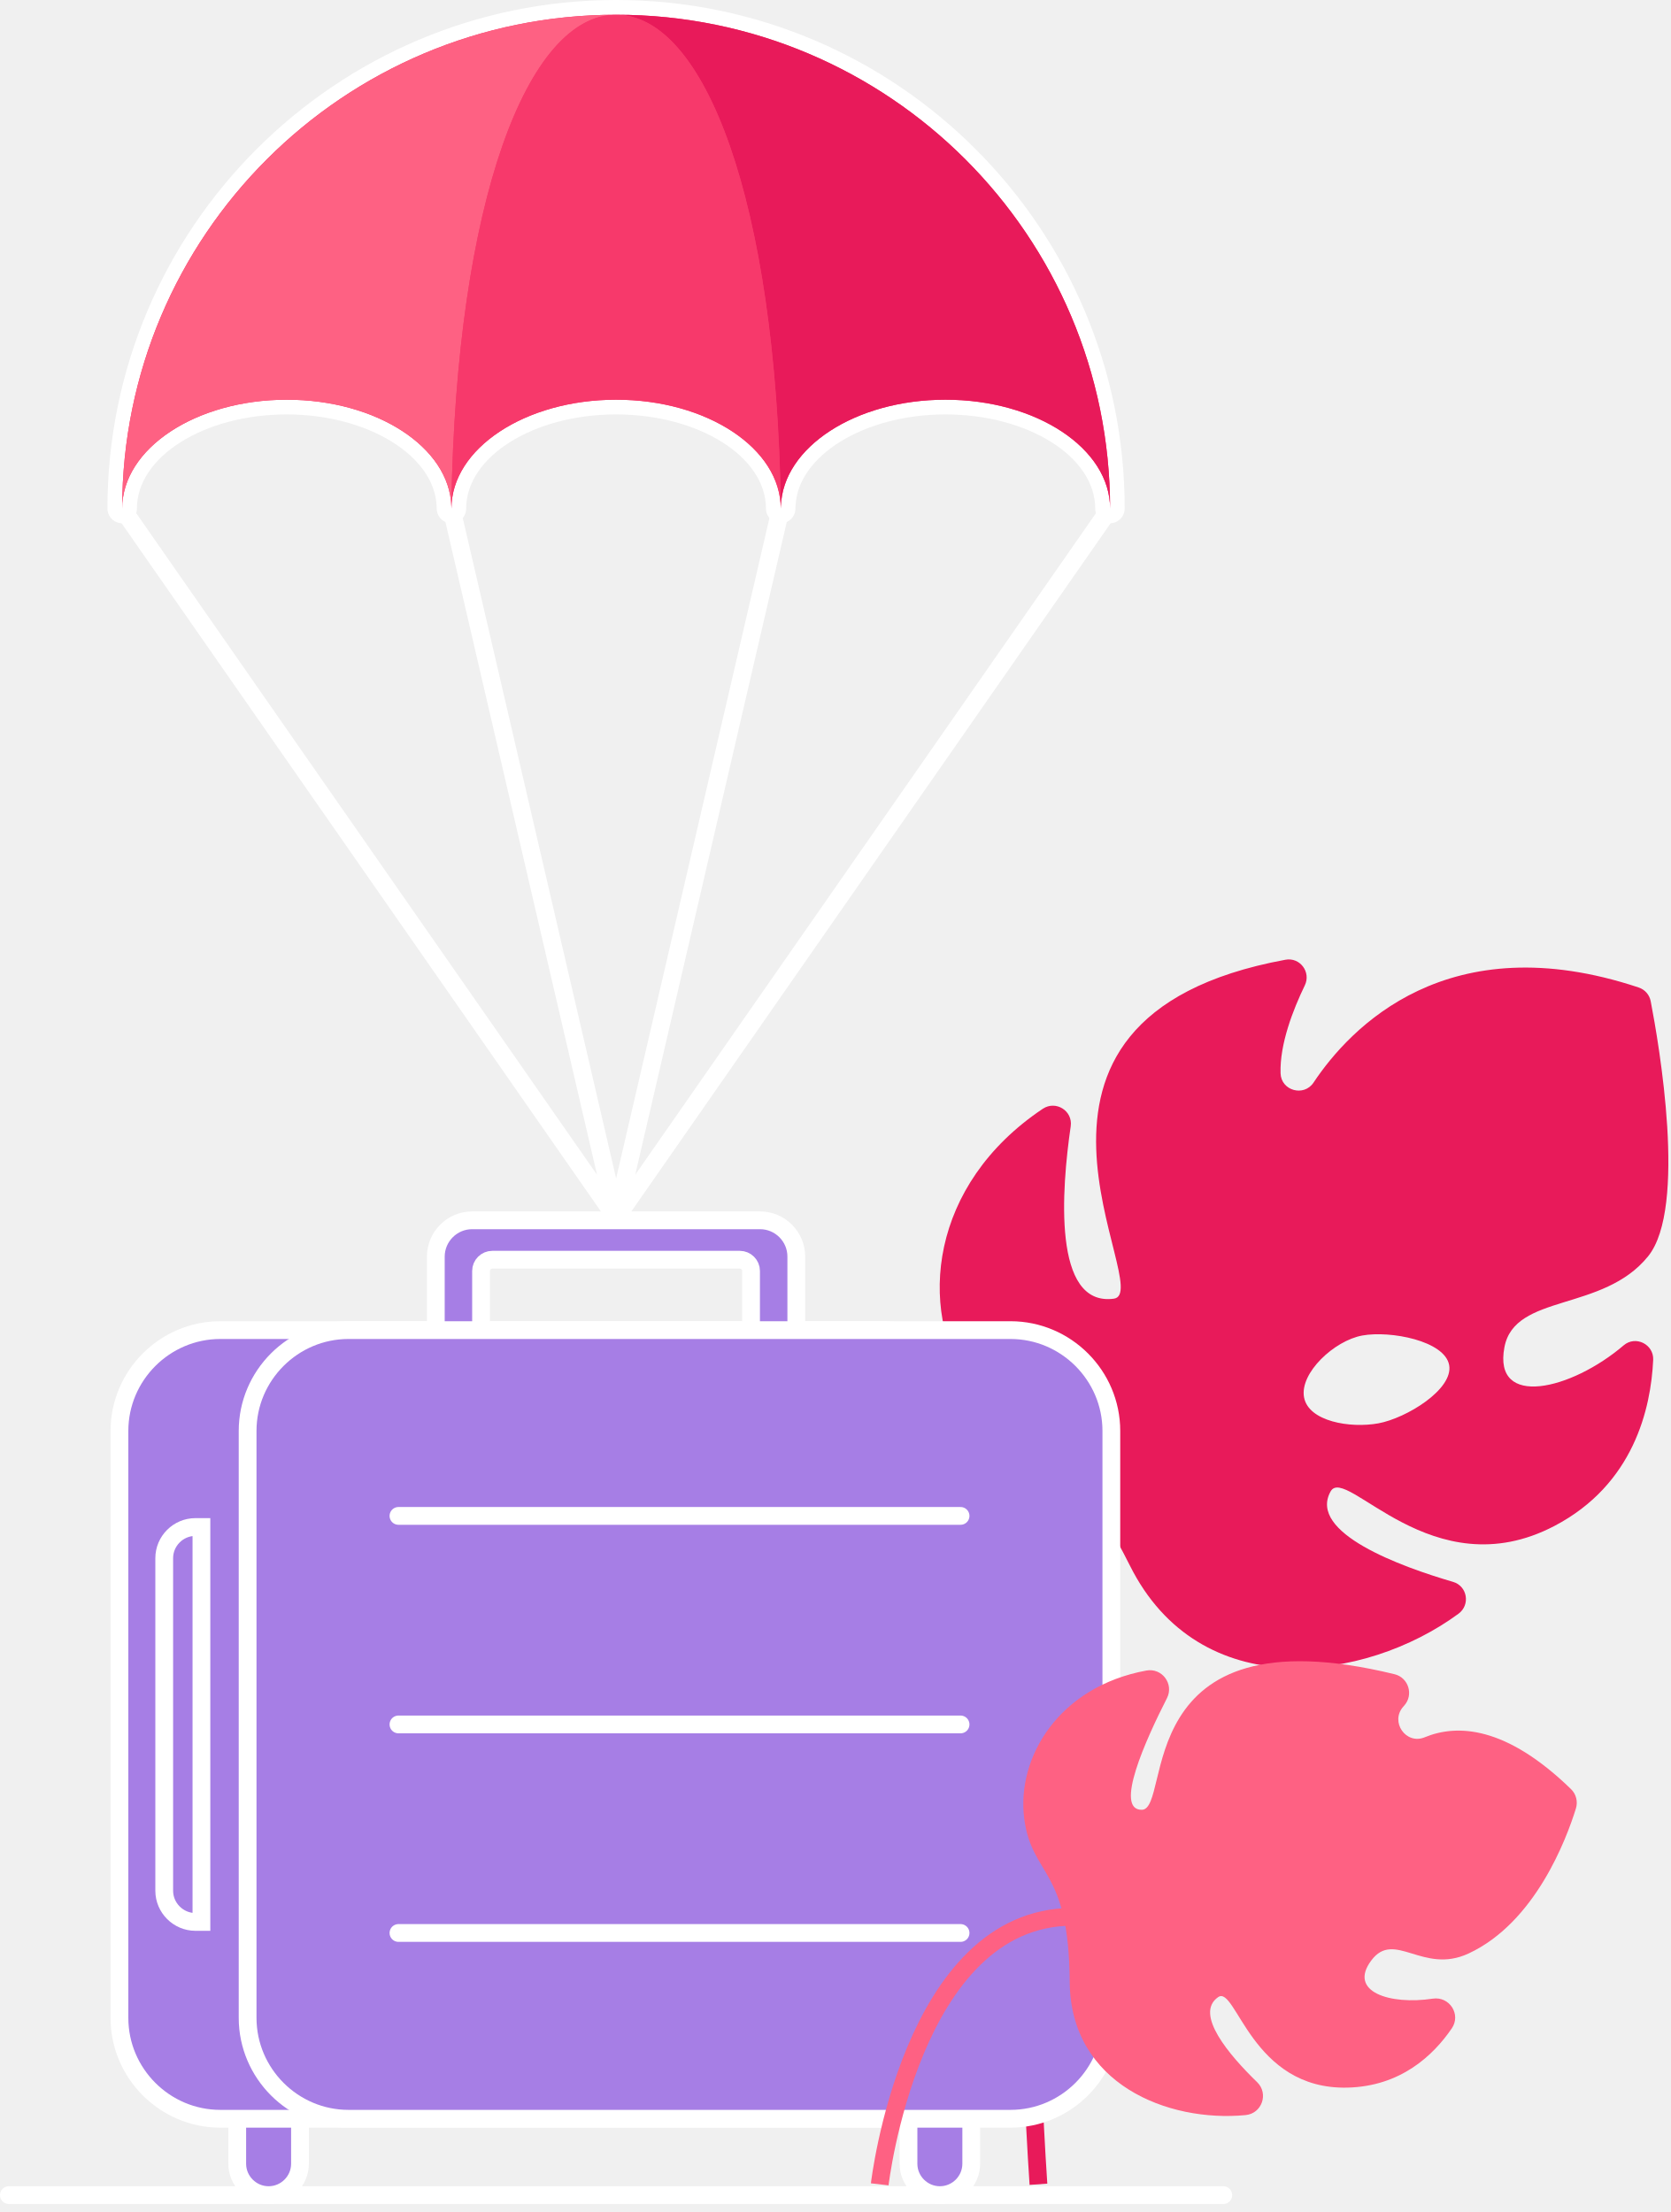
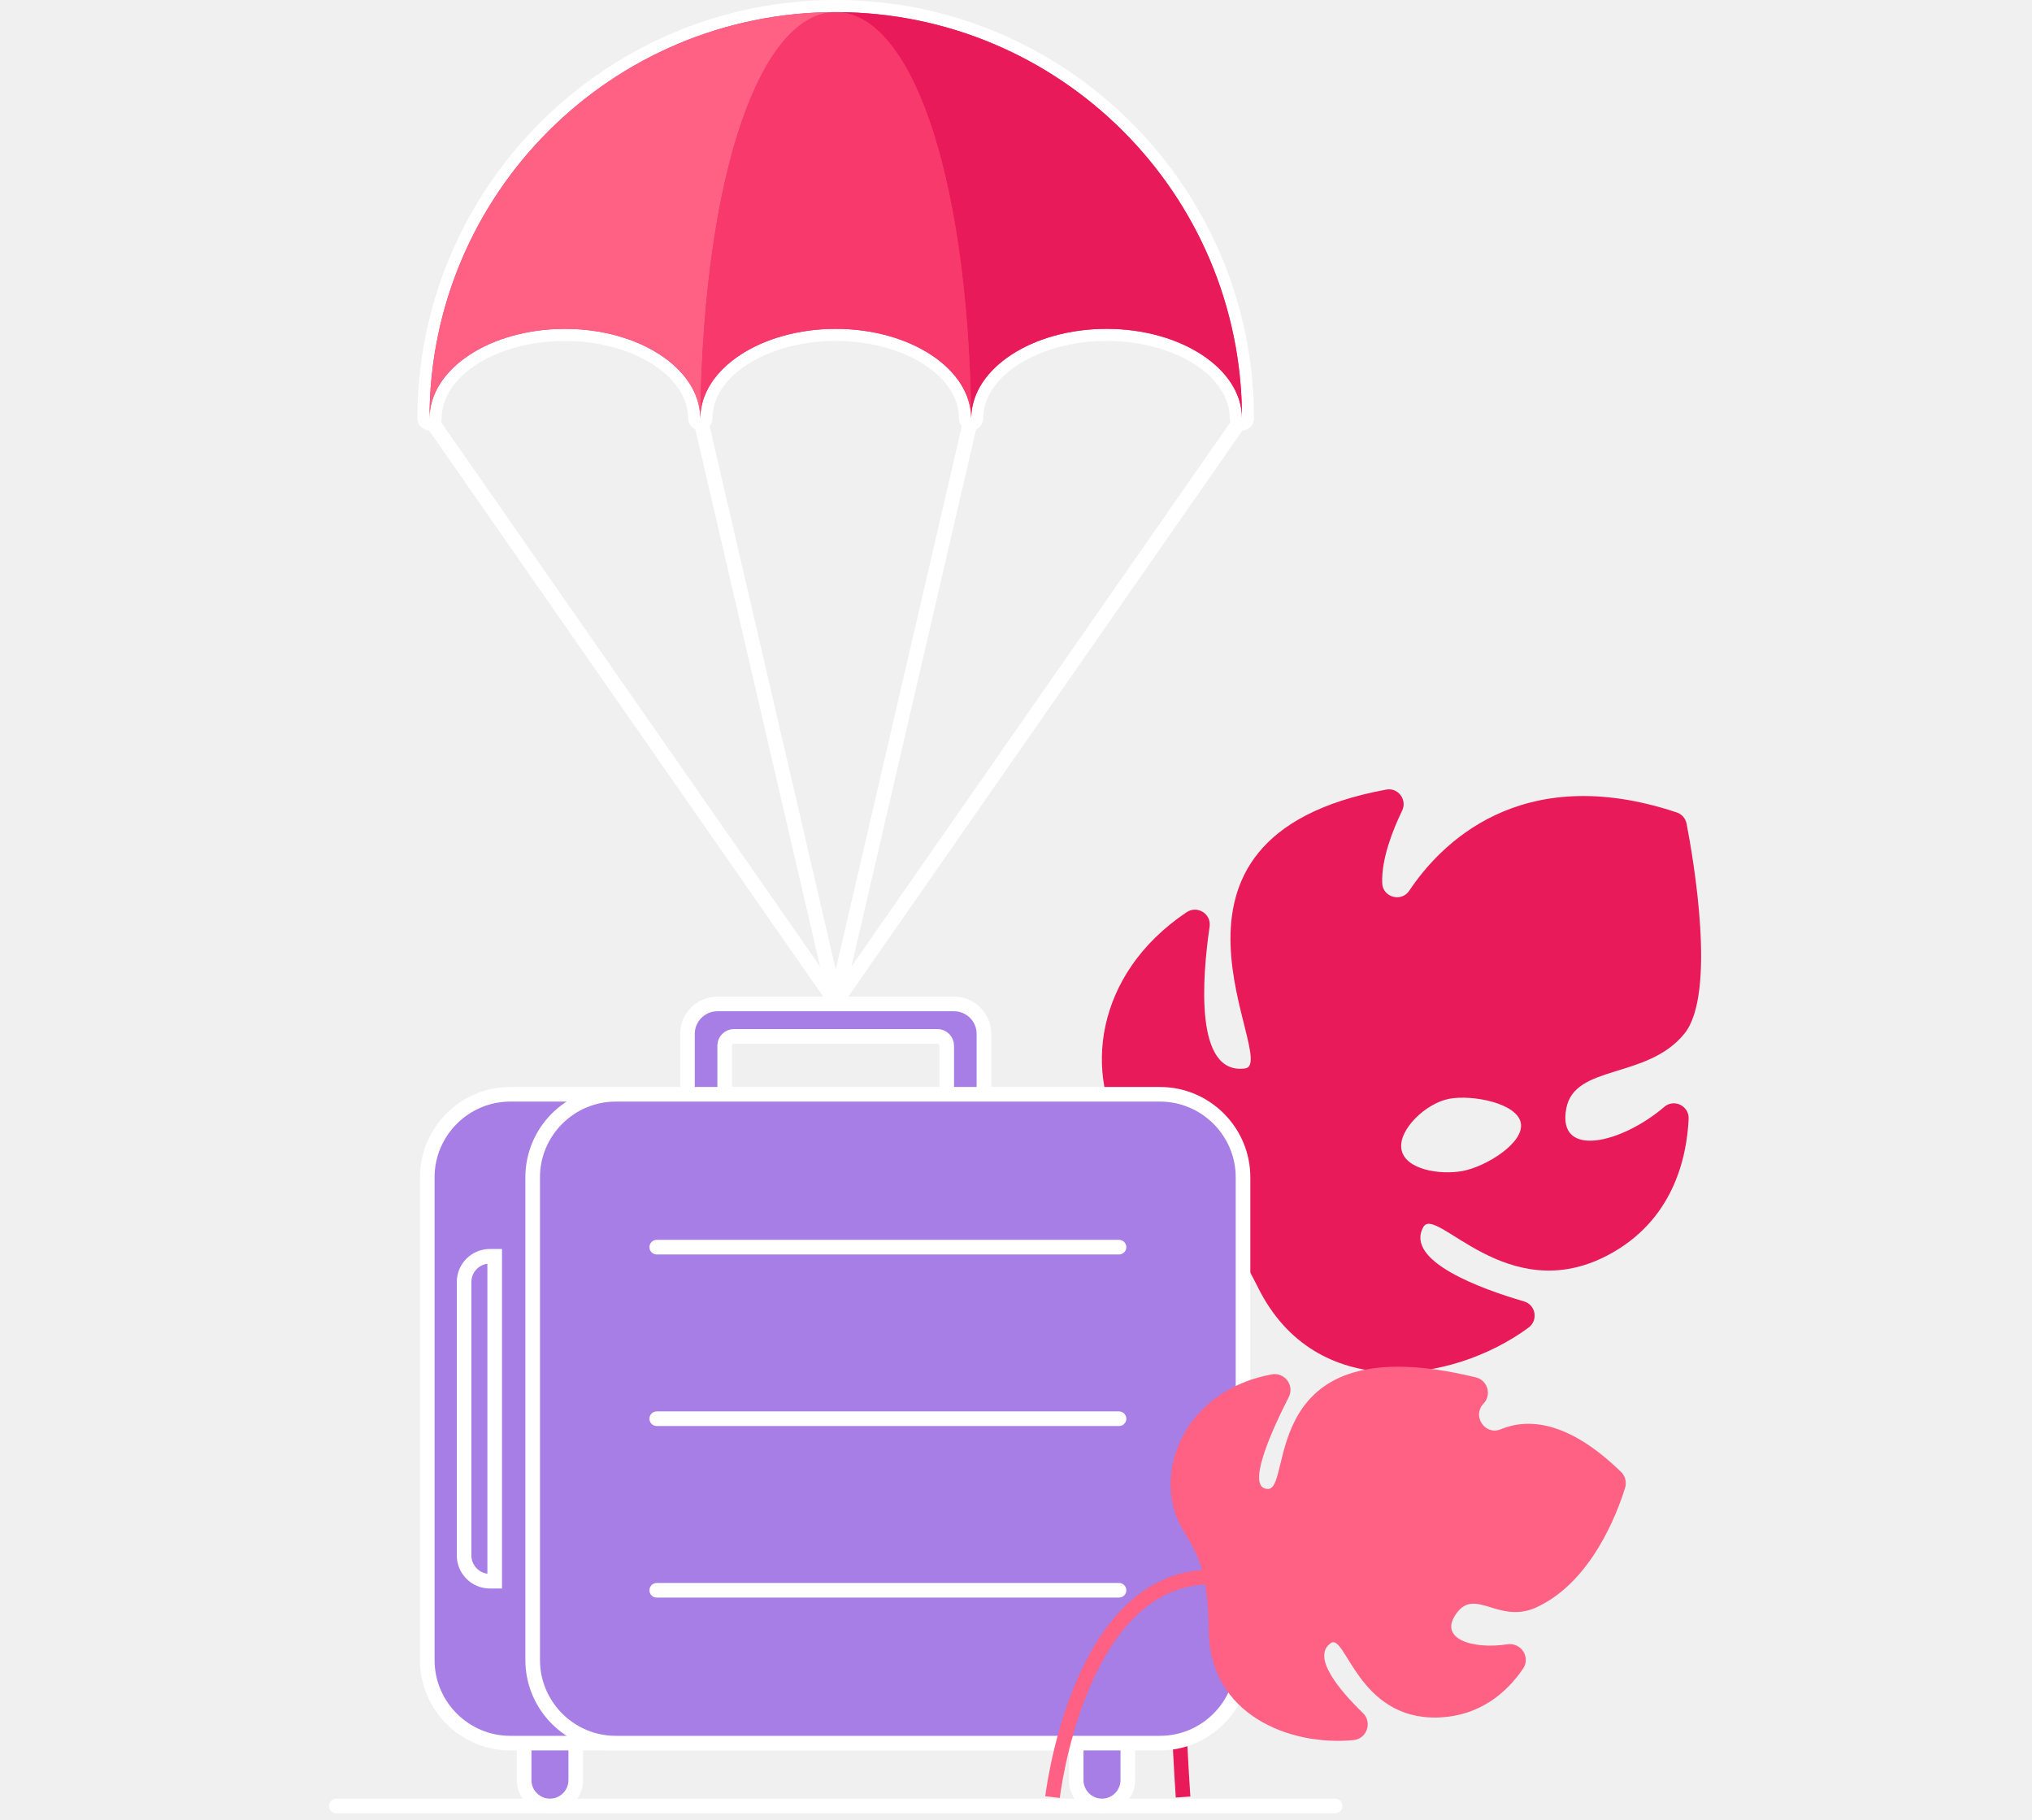
- <svg xmlns="http://www.w3.org/2000/svg" width="188" height="249" fill="none">
+ <svg xmlns="http://www.w3.org/2000/svg" width="268" height="240" fill="none" viewBox="0 0 188 249">
  <path d="M117.345 124.816c1.467-.982 3.4.223 3.147 1.971-1.025 7.035-2.074 20.329 4.851 19.404 4.937-.658-16.654-31.533 19.318-38.156 1.632-.3 2.896 1.391 2.176 2.885-1.324 2.737-2.834 6.615-2.729 9.899.063 1.961 2.624 2.675 3.711 1.044 4.096-6.154 15.098-17.857 36.59-10.703.696.232 1.213.82 1.351 1.54.927 4.802 4.126 23.244-.289 28.716-5.088 6.312-15.025 4.144-16.174 10.249-1.3 6.906 7.513 4.825 13.421-.223 1.338-1.144 3.406-.116 3.322 1.642-.253 5.45-2.181 14.017-11.115 18.69-13.78 7.21-23.479-6.957-25.189-3.883-2.591 4.662 7.939 8.47 13.782 10.177 1.616.471 1.969 2.588.613 3.586-10.522 7.742-29.126 10.285-36.973-5.409-8.295-16.59-12.936-12.486-18.194-20.376-5.714-8.569-4.333-22.538 8.381-31.053zm29.403 32.469c.499 2.732 5.199 3.514 8.357 2.939 3.158-.577 8.473-3.832 7.974-6.563-.499-2.732-6.62-3.902-9.778-3.325-3.155.577-7.051 4.22-6.553 6.949z" fill="#E81A5A" />
  <path d="M116.86 245.878s-4.908-70.272 5.541-80.722" stroke="#E81A5A" stroke-width="2" stroke-miterlimit="10" />
  <path d="M1 247.1h136.663" stroke="#fff" stroke-width="2" stroke-miterlimit="10" stroke-linecap="round" />
  <path d="M105.767 247.1c1.948 0 3.531-1.592 3.531-3.531v-5.065c0-1.948-1.592-3.531-3.531-3.531-1.948 0-3.531 1.591-3.531 3.531v5.065c0 1.939 1.591 3.531 3.531 3.531zM30.228 247.1c1.948 0 3.531-1.592 3.531-3.531v-5.065c0-1.948-1.591-3.531-3.531-3.531-1.948 0-3.531 1.591-3.531 3.531v5.065c0 1.939 1.591 3.531 3.531 3.531z" fill="#A67EE5" stroke="#fff" stroke-width="2" stroke-miterlimit="10" />
  <path d="M24.79 238.504h74.503c6.242 0 11.348-5.106 11.348-11.348v-66.081c0-6.242-5.106-11.348-11.348-11.348h-74.503c-6.242 0-11.348 5.106-11.348 11.348v66.081c0 6.242 5.106 11.348 11.348 11.348z" fill="#A67EE5" stroke="#fff" stroke-width="2" stroke-miterlimit="10" />
  <path d="M86.975 158.646v44.961M51.688 158.646v44.961" stroke="#fff" stroke-width="2" stroke-miterlimit="10" stroke-linecap="round" />
  <path d="M53.13 137.368h32.402c2.246 0 4.078 1.832 4.078 4.078v16.007c0 .663-.53 1.193-1.194 1.193h-2.702c-.663 0-1.194-.53-1.194-1.193v-14.382c0-.696-.572-1.268-1.268-1.268H55.402c-.696 0-1.268.572-1.268 1.268v14.382c0 .663-.53 1.193-1.194 1.193h-2.702c-.663 0-1.194-.53-1.194-1.193v-16.007c.008-2.246 1.84-4.078 4.087-4.078z" fill="#A67EE5" stroke="#fff" stroke-width="2" stroke-miterlimit="10" />
  <path d="M39.213 238.504h74.503c6.242 0 11.348-5.106 11.348-11.348v-66.081c0-6.242-5.106-11.348-11.348-11.348H39.213c-6.242 0-11.348 5.106-11.348 11.348v66.081c.008 6.242 5.114 11.348 11.348 11.348z" fill="#A67EE5" stroke="#fff" stroke-width="2" stroke-miterlimit="10" />
  <path d="M108.096 170.641H44.841M108.096 194.116H44.841M108.096 217.591H44.841" stroke="#fff" stroke-width="2" stroke-miterlimit="10" stroke-linecap="round" />
  <path d="M21.996 171.892h.671v44.455h-.671c-1.931 0-3.515-1.583-3.515-3.514v-37.418c-.008-1.939 1.575-3.523 3.515-3.523z" fill="#A67EE5" stroke="#fff" stroke-width="2" stroke-miterlimit="10" />
  <path d="M69.336 137.078L13.749 57.245M69.336 137.078L50.801 57.245M87.862 57.245l-18.526 79.833M124.915 57.245l-55.579 79.833" stroke="#fff" stroke-width="2" stroke-miterlimit="10" stroke-linecap="round" stroke-linejoin="round" />
  <path d="M124.915 58.074c-.456 0-.829-.373-.829-.829 0-6.3-7.941-11.422-17.698-11.422-9.557 0-17.498 5.023-17.689 11.19l-.008.232c0 .456-.373.829-.829.829-.456 0-.829-.373-.829-.829 0-6.3-7.941-11.422-17.697-11.422-9.756 0-17.697 5.123-17.697 11.422 0 .456-.373.829-.829.829-.456 0-.829-.373-.829-.829l-.008-.24c-.199-6.167-8.132-11.182-17.689-11.182-9.756 0-17.697 5.123-17.697 11.422 0 .456-.373.829-.829.829-.456 0-.829-.373-.829-.829C12.92 26.136 38.227.829 69.328.829c31.109 0 56.416 25.307 56.416 56.416 0 .456-.365.829-.829.829z" fill="#F7396B" />
  <path d="M69.336 1.658c30.703 0 55.587 24.884 55.587 55.587 0-6.764-8.297-12.251-18.526-12.251-10.105 0-18.311 5.346-18.518 11.994 0 .083-.008.174-.008.257 0-6.764-8.297-12.251-18.526-12.251S50.801 50.481 50.801 57.245c0-.091-.008-.174-.008-.265-.216-6.64-8.422-11.986-18.518-11.986-10.237 0-18.526 5.487-18.526 12.251 0-30.703 24.884-55.587 55.587-55.587zm0-1.658c-31.565 0-57.245 25.68-57.245 57.245 0 .912.746 1.658 1.658 1.658.912 0 1.658-.746 1.658-1.658 0-5.844 7.568-10.594 16.869-10.594 9.11 0 16.678 4.659 16.86 10.378l.008.133v.083c0 .912.746 1.658 1.658 1.658.912 0 1.658-.738 1.658-1.658 0-5.844 7.568-10.594 16.868-10.594 9.3 0 16.869 4.75 16.869 10.594 0 .912.746 1.658 1.658 1.658.912 0 1.658-.746 1.658-1.658v-.075l.008-.133c.182-5.728 7.742-10.386 16.86-10.386 9.301 0 16.869 4.75 16.869 10.594 0 .912.746 1.658 1.657 1.658.912 0 1.658-.746 1.658-1.658C126.573 25.68 100.893 0 69.336 0z" fill="#fff" />
  <path d="M69.336 1.658c9.922 0 18.021 20.897 18.543 55.33.207-6.648 8.414-11.994 18.518-11.994 10.237 0 18.526 5.487 18.526 12.251-.008-30.703-24.892-55.587-55.587-55.587z" fill="#E81A5A" />
  <path d="M69.328 1.658c-30.695 0-55.579 24.884-55.579 55.587 0-6.764 8.297-12.251 18.526-12.251 10.096 0 18.302 5.346 18.518 11.986.522-34.425 8.612-55.322 18.535-55.322z" fill="#FE6183" />
  <path d="M69.336 1.658c-9.931 0-18.021 20.897-18.543 55.322 0 .091.008.174.008.265 0-6.764 8.297-12.251 18.526-12.251 10.229 0 18.526 5.487 18.526 12.251 0-.091.008-.174.008-.257-.514-34.433-8.604-55.33-18.526-55.33z" fill="#F7396B" />
  <path d="M176.796 201.401c.578.562.785 1.403.549 2.172-1.06 3.426-4.58 12.854-12.101 16.337-5.134 2.377-8.326-2.697-10.923.769-2.654 3.539 2.103 5.034 6.916 4.305 1.877-.285 3.211 1.775 2.141 3.343-2.101 3.076-5.771 6.521-11.725 6.671-10.845.269-12.553-11.584-14.569-10.186-2.722 1.885 1.269 6.548 4.386 9.573 1.325 1.285.54 3.531-1.297 3.706-8.763.839-19.719-3.51-19.794-15-.083-12.937-4.251-11.797-5.115-18.356-.906-6.881 3.883-14.876 13.744-16.686 1.762-.322 3.128 1.514 2.313 3.112-2.412 4.732-5.959 12.606-2.824 12.563 3.461-.048-1.578-22.578 28.432-15.263 1.584.384 2.181 2.329 1.089 3.539-.032.037-.067.075-.099.113-1.517 1.704.296 4.321 2.406 3.45 3.663-1.517 9.165-1.272 16.471 5.838z" fill="#FE6183" />
  <path d="M99 245.886s3.48-30.113 21.701-30.113" stroke="#FE6183" stroke-width="2" stroke-miterlimit="10" />
</svg>
